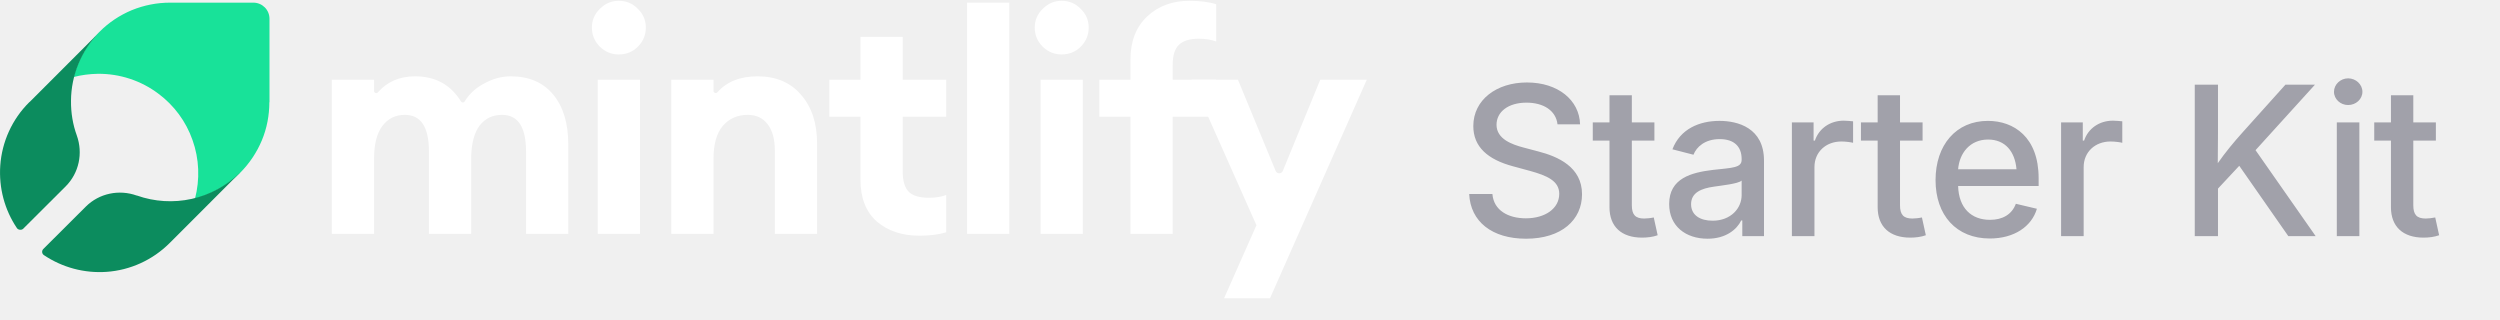
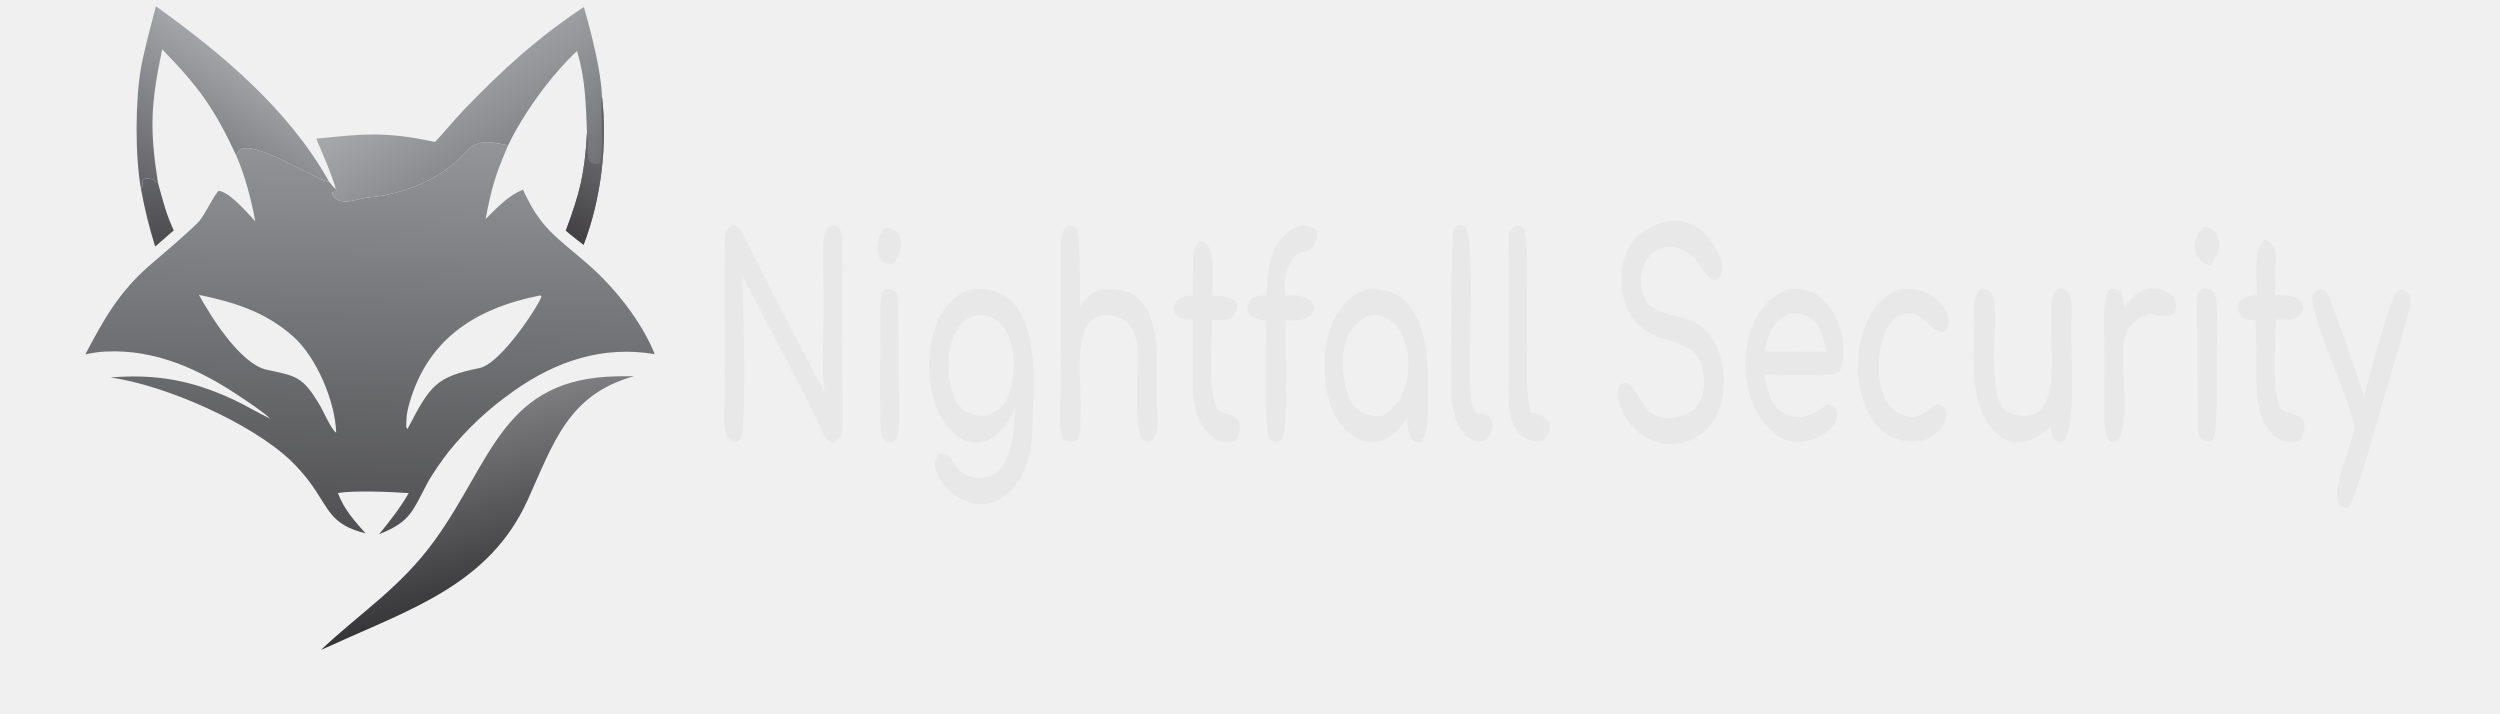
- <svg xmlns="http://www.w3.org/2000/svg" width="180" height="23" viewBox="0 0 180 23" fill="none">
-   <path d="M91.44 21.476H88.133L90.464 16.216L85.802 5.74H89.132L91.847 12.307C91.943 12.536 92.268 12.536 92.362 12.306L95.058 5.74H98.409L91.44 21.476Z" fill="white" />
-   <path d="M81.393 16.837V8.403H79.152V5.74H81.393V4.297C81.393 2.98 81.792 1.944 82.592 1.19C83.391 0.435 84.404 0.058 85.633 0.058C86.387 0.058 87.031 0.139 87.564 0.302V2.988C87.208 2.854 86.794 2.788 86.32 2.788C85.655 2.788 85.174 2.936 84.878 3.232C84.582 3.513 84.434 3.994 84.434 4.674V5.74H87.564V8.403H84.434V16.837H81.393Z" fill="white" />
-   <path d="M76.433 3.92C75.915 3.92 75.463 3.735 75.079 3.365C74.694 2.98 74.502 2.521 74.502 1.989C74.502 1.456 74.694 1.005 75.079 0.635C75.463 0.25 75.915 0.058 76.433 0.058C76.98 0.058 77.438 0.25 77.809 0.635C78.193 1.005 78.386 1.456 78.386 1.989C78.386 2.521 78.193 2.98 77.809 3.365C77.438 3.735 76.98 3.92 76.433 3.92ZM74.924 16.837V5.74H77.964V16.837H74.924Z" fill="white" />
-   <path d="M69.628 16.837V0.191H72.669V16.837H69.628Z" fill="white" />
-   <path d="M66.194 16.97C64.951 16.97 63.93 16.63 63.131 15.949C62.347 15.254 61.955 14.255 61.955 12.953V8.403H59.713V5.74H61.955V2.655H64.995V5.74H68.125V8.403H64.995V12.354C64.995 13.034 65.143 13.523 65.439 13.819C65.735 14.1 66.216 14.24 66.882 14.24C67.355 14.24 67.769 14.174 68.125 14.04V16.726C67.592 16.889 66.948 16.97 66.194 16.97Z" fill="white" />
-   <path d="M48.332 16.837V5.74H51.373V6.551C51.373 6.688 51.559 6.748 51.65 6.646C52.328 5.879 53.293 5.495 54.546 5.495C55.878 5.495 56.921 5.939 57.676 6.827C58.445 7.7 58.83 8.869 58.83 10.334V16.837H55.789V10.844C55.789 10.03 55.619 9.402 55.279 8.958C54.939 8.499 54.458 8.27 53.836 8.27C53.096 8.27 52.497 8.536 52.038 9.069C51.594 9.601 51.373 10.386 51.373 11.421V16.837H48.332Z" fill="white" />
-   <path d="M44.547 3.92C44.029 3.92 43.578 3.735 43.193 3.365C42.809 2.98 42.616 2.521 42.616 1.989C42.616 1.456 42.809 1.005 43.193 0.635C43.578 0.25 44.029 0.058 44.547 0.058C45.095 0.058 45.553 0.25 45.923 0.635C46.308 1.005 46.5 1.456 46.5 1.989C46.5 2.521 46.308 2.98 45.923 3.365C45.553 3.735 45.095 3.92 44.547 3.92ZM43.038 16.837V5.74H46.079V16.837H43.038Z" fill="white" />
-   <path d="M37.875 16.837V10.911C37.875 9.15 37.298 8.27 36.144 8.27C35.478 8.27 34.945 8.521 34.546 9.024C34.161 9.527 33.954 10.275 33.924 11.266V16.837H30.884V10.911C30.884 9.15 30.306 8.27 29.152 8.27C28.472 8.27 27.932 8.536 27.532 9.069C27.133 9.601 26.933 10.386 26.933 11.421V16.837H23.892V5.74H26.933V6.559C26.933 6.695 27.116 6.755 27.206 6.652C27.878 5.881 28.771 5.495 29.885 5.495C31.349 5.495 32.452 6.1 33.193 7.309C33.252 7.404 33.395 7.403 33.454 7.307C33.774 6.78 34.219 6.361 34.79 6.05C35.441 5.68 36.099 5.495 36.765 5.495C38.082 5.495 39.103 5.932 39.828 6.805C40.553 7.678 40.916 8.876 40.916 10.4V16.837H37.875Z" fill="white" />
-   <path d="M19.403 7.362V1.35C19.403 0.705 18.879 0.191 18.244 0.191H12.235C11.291 0.191 10.357 0.378 9.487 0.733C8.618 1.098 7.824 1.621 7.16 2.295L7.114 2.341C6.235 3.23 5.609 4.333 5.291 5.548C5.861 5.399 6.45 5.324 7.039 5.314C8.609 5.296 10.151 5.801 11.403 6.745C12.534 7.586 13.394 8.746 13.861 10.083C14.347 11.438 14.403 12.916 14.039 14.309C15.244 13.991 16.356 13.364 17.244 12.486L17.291 12.439C17.954 11.775 18.487 10.98 18.851 10.111C19.216 9.241 19.393 8.306 19.393 7.362H19.403Z" fill="#18E299" />
-   <path d="M5.112 7.26C5.121 5.416 5.857 3.646 7.151 2.324L2.151 7.326C2.133 7.344 2.114 7.354 2.095 7.372C0.876 8.583 0.14 10.204 0.019 11.918C-0.092 13.52 0.327 15.103 1.22 16.426C1.306 16.552 1.537 16.593 1.667 16.472L4.73 13.417C5.689 12.458 5.987 11.033 5.531 9.757C5.242 8.965 5.103 8.117 5.112 7.26Z" fill="#0C8C5E" />
-   <path d="M17.262 12.44C16.303 13.38 15.102 14.032 13.799 14.321C12.486 14.61 11.127 14.526 9.861 14.079C9.861 14.079 9.851 14.079 9.842 14.079C8.567 13.622 7.142 13.921 6.183 14.871L3.12 17.926C2.99 18.056 3.009 18.27 3.167 18.373C4.489 19.258 6.072 19.686 7.673 19.574C9.386 19.453 10.997 18.717 12.216 17.497L12.263 17.451L17.262 12.449V12.44Z" fill="#0C8C5E" />
-   <text x="105" y="17" font-family="Inter, ui-sans-serif, system-ui, -apple-system, sans-serif" font-size="15" font-weight="500" fill="#A1A1AA" letter-spacing="-0.01em">Starter Kit</text>
+ <svg xmlns="http://www.w3.org/2000/svg" version="1.1" style="display: block;" viewBox="0 0 2048 585" width="1023" height="292" preserveAspectRatio="none">
+   <defs>
+     <linearGradient id="Gradient1" gradientUnits="userSpaceOnUse" x1="133.562" y1="194.869" x2="121.364" y2="145.662">
+       <stop class="stop0" offset="0" stop-opacity="1" stop-color="rgb(78,77,80)" />
+       <stop class="stop1" offset="1" stop-opacity="1" stop-color="rgb(99,100,105)" />
+     </linearGradient>
+     <linearGradient id="Gradient2" gradientUnits="userSpaceOnUse" x1="141.089" y1="163.584" x2="208.984" y2="60.87">
+       <stop class="stop0" offset="0" stop-opacity="1" stop-color="rgb(101,101,106)" />
+       <stop class="stop1" offset="1" stop-opacity="1" stop-color="rgb(162,164,168)" />
+     </linearGradient>
+     <linearGradient id="Gradient3" gradientUnits="userSpaceOnUse" x1="408.557" y1="494.301" x2="370.462" y2="337.668">
+       <stop class="stop0" offset="0" stop-opacity="1" stop-color="rgb(53,53,56)" />
+       <stop class="stop1" offset="1" stop-opacity="1" stop-color="rgb(126,126,128)" />
+     </linearGradient>
+     <linearGradient id="Gradient4" gradientUnits="userSpaceOnUse" x1="464.339" y1="189.533" x2="493.929" y2="136.179">
+       <stop class="stop0" offset="0" stop-opacity="1" stop-color="rgb(67,65,68)" />
+       <stop class="stop1" offset="1" stop-opacity="1" stop-color="rgb(100,100,102)" />
+     </linearGradient>
+     <linearGradient id="Gradient5" gradientUnits="userSpaceOnUse" x1="431.56" y1="172.529" x2="355.138" y2="54.629">
+       <stop class="stop0" offset="0" stop-opacity="1" stop-color="rgb(113,114,117)" />
+       <stop class="stop1" offset="1" stop-opacity="1" stop-color="rgb(166,168,172)" />
+     </linearGradient>
+     <linearGradient id="Gradient6" gradientUnits="userSpaceOnUse" x1="297.922" y1="434.153" x2="307.88" y2="112.989">
+       <stop class="stop0" offset="0" stop-opacity="1" stop-color="rgb(81,81,83)" />
+       <stop class="stop1" offset="1" stop-opacity="1" stop-color="rgb(147,149,152)" />
+     </linearGradient>
+   </defs>
+   <path transform="translate(0,0)" fill="url(#Gradient6)" d="M 275.077 155.045 C 276.149 156.176 275.861 155.611 275.985 157.326 C 274.291 157.259 273.18 157.026 271.806 158.054 C 276.782 170.927 292.872 162.585 302.206 161.817 C 330.184 159.516 363.507 145.95 381.558 124.538 C 392.358 111.728 407.558 117.992 415.799 118.992 L 416.293 119.049 C 405.523 144.157 402.893 153.137 397.781 179.592 C 407.868 169.814 415.425 161.001 428.377 155.425 C 443.258 187.762 454.982 193.426 481.393 216.406 C 503.467 235.612 525.246 262.951 536.399 290.352 C 493.94 283.129 455.459 295.972 420.796 320.595 C 400.703 334.598 382.714 351.399 367.372 370.489 C 362.635 376.502 354.167 388.547 350.548 395.254 C 338.046 418.423 336.988 427.497 310.562 437.944 C 319.168 427.471 328.06 416.068 334.809 404.275 C 320.582 403.189 290.423 401.96 276.819 404.132 C 281.676 417.393 290.226 426.815 299.485 437.272 C 270.715 429.957 270.112 418.114 254.713 396.585 C 249.74 389.738 244.164 383.349 238.051 377.496 C 205.259 346.4 134.934 315.657 90.516 309.432 C 127.938 306.398 157.28 311.724 191.515 327.746 C 201.522 332.43 212.064 338.844 221.462 343.217 C 214.498 336.911 205.546 331.107 197.7 325.803 C 164.196 303.155 127.797 286.159 86.543 288.206 C 80.934 288.466 75.364 289.258 69.905 290.572 C 84.474 262.627 97.545 239.438 121.991 218.084 C 135.469 206.311 149.667 194.804 162.431 182.119 C 167.47 177.112 176.029 158.347 179.278 156.415 C 188.523 157.734 202.441 174.304 209.121 181.418 C 205.733 163.116 200.87 144.495 193.486 127.374 C 193.732 126.978 195.548 123.585 195.484 123.66 C 205.467 111.861 263.754 150.735 269.562 148.887 C 271.035 150.714 273.268 153.749 275.077 155.045 z M 275.398 354.626 C 274.565 329.12 259.353 292.706 239.907 275.604 C 216.958 255.42 191.939 247.811 162.949 241.692 C 173.28 260.583 197.251 298.461 218.495 303.101 C 242.744 308.397 247.94 308.244 262.339 332.778 C 264.802 336.973 271.494 352.142 275.04 354.394 L 275.398 354.626 z M 334.087 351.227 C 352.525 315.668 357.399 308.894 392.842 301.726 C 407.892 298.683 433.547 262.224 441.656 247.278 C 442.407 245.876 443.07 244.428 443.64 242.943 C 443.331 242.711 442.804 242.224 442.495 242.198 C 388.53 252.905 348.434 278.873 334.231 334.861 C 332.94 339.951 332.86 344.882 332.814 350.082 L 333.57 351.505 L 334.087 351.227 z" />
+   <path transform="translate(0,0)" fill="url(#Gradient5)" d="M 356.362 116.385 C 364.128 108.24 371.732 98.663 379.957 90.1 C 411.724 57.026 440.107 31.144 478.273 5.75 C 483.86 24.686 492.597 58.741 493.102 78.744 C 497.889 118.318 492.374 163.631 478.054 200.694 C 473.531 197.1 467.816 192.804 463.516 189.111 C 475.036 158.074 479.004 142.559 480.865 108.669 C 479.906 85.333 479.556 64.347 472.666 41.799 C 451.343 61.802 428.78 92.893 416.293 119.049 L 415.799 118.992 C 407.558 117.992 392.358 111.728 381.558 124.538 C 363.507 145.95 330.184 159.516 302.206 161.817 C 292.872 162.585 276.782 170.927 271.806 158.054 C 273.18 157.026 274.291 157.259 275.985 157.326 C 275.861 155.611 276.149 156.176 275.077 155.045 C 272.234 143.86 263.719 124.793 259.085 113.696 C 299.262 109.499 316.165 107.826 356.362 116.385 z" />
+   <path transform="translate(0,0)" fill="url(#Gradient4)" d="M 493.102 78.744 C 497.889 118.318 492.374 163.631 478.054 200.694 C 473.531 197.1 467.816 192.804 463.516 189.111 C 475.036 158.074 479.004 142.559 480.865 108.669 C 482.273 116.288 480.247 123.622 482.533 131.946 C 483.999 133.841 488.781 135.033 491.035 134.06 C 495.076 124.648 491.324 92.525 493.102 78.744 z" />
+   <path transform="translate(0,0)" fill="rgb(233,232,232)" d="M 795.695 237.179 C 796.922 237.058 798.152 236.963 799.383 236.896 C 848.34 234.272 847.975 298.371 846.329 331.752 C 845.329 352.01 847.27 363.922 839.722 383.494 C 828.619 412.282 801.968 423.615 777.489 402.025 C 771.062 396.31 760.825 381.122 768.78 372.873 C 771.344 371.516 771.766 371.419 774.593 371.908 C 778.121 373.775 779.95 377.236 782.144 380.584 C 788.297 392.473 807.413 395.178 817.11 386.822 C 830.205 375.536 830.414 350.03 831.984 333.764 L 829.165 339.277 C 809.249 378.291 776.638 365.027 765.299 328.591 C 756.102 299.039 760.722 247.795 795.695 237.179 z M 807.93 340.884 C 816.883 337.419 822.672 333.403 826.226 324.11 C 834.895 301.442 832.436 256.253 799.212 258.139 C 775 266.132 774.044 300.575 780.1 321.374 C 784.133 335.226 793.702 341.605 807.93 340.884 z" />
+   <path transform="translate(0,0)" fill="url(#Gradient3)" d="M 506.276 308.508 L 519.396 308.411 C 465.366 323.33 453.511 363.074 432.239 409.982 C 400.969 478.938 336.682 499.194 272.27 528.669 L 262.901 532.826 C 295.683 501.888 328.021 481.708 355.873 443.289 C 403.561 377.509 411.602 309.757 506.276 308.508 z" />
+   <path transform="translate(0,0)" fill="rgb(233,232,232)" d="M 1119.25 237.27 C 1168.88 232.825 1170.53 291.088 1169.84 326.106 C 1169.65 335.848 1171.61 357.456 1162.22 363.061 C 1153.36 362.385 1152.9 349.108 1152.93 342.58 L 1145.09 352.673 C 1123.77 374.963 1097.22 355.957 1089.67 331.51 C 1080.11 300.559 1083.51 249.789 1119.25 237.27 z M 1131.62 341.211 C 1165.07 325.756 1159.52 256.295 1123.29 258.157 C 1097.1 267.821 1096.87 298.591 1103.73 322.07 C 1107.64 335.414 1117.73 341.804 1131.62 341.211 z" />
+   <path transform="translate(0,0)" fill="rgb(233,232,232)" d="M 598.96 184.41 C 602.427 185.09 604.95 185.63 606.792 188.916 C 614.476 202.622 621.283 216.922 628.417 230.947 C 643.628 261.363 659.335 291.529 675.532 321.432 C 675.289 319.439 675.066 317.444 674.864 315.447 C 672.934 295.729 674.902 271.981 674.694 251.783 C 674.748 233.643 674.074 215.585 674.565 197.451 C 675.02 180.627 690.103 180.977 690.089 196.584 C 690.063 223.98 689.435 251.386 689.634 278.789 C 689.769 294.07 689.982 309.349 690.271 324.627 C 690.424 333.792 690.768 343.545 690.064 352.69 C 689.661 357.938 686.143 360.508 682.334 363.512 C 679.55 361.992 676.488 359.461 675.111 356.548 C 653.998 311.884 630.086 268.702 607.577 224.836 C 609.281 239.533 611.448 350.765 607.151 358.964 C 605.942 361.27 604.946 361.797 602.619 362.547 C 592.962 361.099 592.997 348.302 593.177 340.591 C 594.311 291.852 592.423 243.017 593.762 194.332 C 593.879 190.081 596.188 187.278 598.96 184.41 z" />
+   <path transform="translate(0,0)" fill="url(#Gradient2)" d="M 127.693 5.141 C 181.73 43.807 236.686 89.976 269.562 148.887 C 263.754 150.735 205.467 111.861 195.484 123.66 C 195.548 123.585 193.732 126.978 193.486 127.374 C 175.449 88.693 162.772 71.166 132.848 40.404 C 123.528 85.255 122.444 105.366 129.426 150.002 L 127.825 150.069 C 127.062 146.578 123.153 146.726 119.944 146.242 C 116.919 147.377 117.756 146.569 116.481 149.298 C 117.231 153.123 117.483 151.692 115.501 155.018 C 110.569 127.898 110.767 81.783 115.613 55.035 C 118.007 41.821 124.153 18.693 127.693 5.141 z" />
+   <path transform="translate(0,0)" fill="rgb(233,232,232)" d="M 1366.91 181.269 C 1386.32 179.258 1397.12 189.552 1406.62 205.492 C 1410.75 212.426 1414.07 225.084 1405.03 229.837 C 1396.67 227.864 1392.78 214.981 1385.55 209.215 C 1364.67 192.555 1341.2 208.842 1344.46 234.604 C 1348.14 263.581 1378.67 253.906 1395.67 269.357 C 1416.32 288.008 1418.26 331.475 1398.4 351.554 C 1389.17 360.89 1380.15 363.376 1367.56 364.391 C 1346.24 362.339 1331.4 348.655 1325.64 327.975 C 1322.97 318.403 1329.71 309.305 1336.2 316.397 C 1344.62 325.603 1348.52 342.845 1364.82 342.812 C 1390.16 342.761 1399.61 325.964 1394.73 302.501 C 1389.58 277.665 1365.1 282.578 1349 271.676 C 1338.68 264.659 1331.63 253.774 1329.45 241.487 C 1324.07 211.962 1336.28 186.864 1366.91 181.269 z" />
+   <path transform="translate(0,0)" fill="rgb(233,232,232)" d="M 1463.93 237.198 C 1466.39 236.903 1468.87 236.75 1471.36 236.738 C 1501.94 236.408 1517.66 281.137 1506.67 305.277 C 1505.12 308.69 1453.65 307.051 1445.54 307.038 C 1447.38 321.463 1451.92 338.303 1468.98 341.565 C 1480.01 343.674 1487.66 337.881 1496.29 331.968 C 1499.22 331.601 1501.88 333.691 1504 335.439 C 1511.52 350.685 1479.48 369.257 1460.8 359.612 C 1418.95 338.003 1418.9 255.816 1463.93 237.198 z M 1445.61 288.134 L 1476.16 288.358 L 1496.46 288.302 C 1491.7 268.679 1488.2 255.354 1464.79 257.185 C 1451.61 264.406 1448.47 274.155 1445.61 288.134 z" />
+   <path transform="translate(0,0)" fill="rgb(233,232,232)" d="M 873.748 184.739 C 876.63 184.99 879.604 185.173 881.751 187.308 C 885.532 191.067 884.51 242.045 884.651 250.984 L 884.802 250.796 C 889.492 245.042 894.937 238.432 903.014 237.514 C 958.953 231.157 945.6 302.488 948.065 336.595 C 948.645 344.615 949.619 357.693 941.895 361.932 C 939.398 362.046 937.64 361.715 935.701 360.038 C 928.585 353.883 932.836 295.905 931.708 283.083 C 930.042 271.813 925.574 262.106 913.666 259.156 C 873.238 249.141 887.429 317.638 885.075 339.946 C 884.28 347.48 887.671 357.639 879.75 362.06 C 876.99 362.316 873.103 361.648 871.157 359.954 C 868.742 356.833 868.096 347.565 868.193 343.993 C 869.349 303.182 868.579 262.331 868.946 221.512 C 869.03 212.152 867.32 191.259 873.748 184.739 z" />
+   <path transform="translate(0,0)" fill="rgb(233,232,232)" d="M 1622.98 236.507 C 1630.27 236.603 1631.95 239.722 1633.47 246.33 C 1637.58 264.139 1625.21 332.2 1646.94 338.905 C 1700.37 355.397 1671.93 262.338 1682.96 239.382 C 1691.62 231.817 1696.67 241.165 1696.94 249.1 C 1697.22 257.291 1696.9 265.78 1696.69 273.95 C 1696.79 289.958 1701.03 355.764 1689.41 362.155 C 1685.26 362.115 1686.82 362.444 1682.91 360.138 C 1680.67 356.561 1680.43 353.842 1679.69 349.713 C 1678.87 350.518 1678.04 351.313 1677.2 352.1 C 1663.46 364.934 1645.86 367.289 1632.61 352.428 C 1610.39 327.494 1618.81 287.057 1617.05 256.177 C 1616.66 249.46 1617.9 241.148 1622.98 236.507 z" />
+   <path transform="translate(0,0)" fill="rgb(233,232,232)" d="M 1899.38 236.551 C 1902.04 236.625 1902.51 236.834 1904.97 237.886 C 1909.6 242.564 1932.56 313.556 1936.92 325.4 C 1938.63 315.076 1958.26 243.638 1963.49 239.052 C 1965.7 237.111 1967.07 237.288 1969.8 237.397 C 1975.93 241.773 1975.37 246.788 1973.68 253.635 C 1967.45 278.876 1959.39 303.728 1952.14 328.73 C 1948.69 340.222 1929.3 412.657 1923.06 416.307 C 1899.79 417.361 1931.19 359.011 1928.38 347.74 C 1919.8 313.277 1900.43 280.542 1894.22 245.698 C 1893.56 241.985 1896.95 238.776 1899.38 236.551 z" />
+   <path transform="translate(0,0)" fill="rgb(233,232,232)" d="M 1556.26 237.175 C 1572.56 235.956 1581.86 238.599 1592.31 252.01 C 1596.16 256.954 1599.02 267.788 1592.99 271.612 C 1586.12 275.976 1575.3 258.306 1567.54 257.199 C 1550.41 254.803 1543 271.116 1540.39 285.871 C 1536.96 305.164 1538.85 336.251 1562.62 341.499 C 1569.27 342.967 1574.43 339.838 1579.68 335.988 C 1584.61 331.957 1585.37 330.366 1591.42 332.661 C 1600.69 341.94 1585.97 358.637 1576.7 360.726 C 1512.17 375.272 1504.04 255.646 1556.26 237.175 z" />
+   <path transform="translate(0,0)" fill="rgb(233,232,232)" d="M 1064.42 185.007 C 1074.43 184.102 1083.11 187.752 1077.29 199.389 C 1074.3 205.344 1069.2 206.038 1063.25 207.653 C 1052.33 218.831 1052.88 227.188 1052.31 242.195 C 1053.51 242.193 1057.5 242.392 1058.46 242.253 C 1070.33 240.549 1086.11 252.556 1069.29 261.123 C 1065.08 263.267 1058.4 262.724 1053.25 262.613 C 1052.72 293.183 1054.43 320.608 1052.61 351.4 C 1052.09 355.245 1052.01 356.516 1050.14 360.028 C 1046.95 362.448 1048.35 361.95 1044.53 362.289 C 1043.02 361.724 1041.32 361.055 1040.16 359.89 C 1034.74 354.421 1037.28 275.808 1037.28 262.912 C 1028.03 262.19 1016.5 258.126 1024.46 245.996 C 1026.96 242.179 1033.04 242.43 1037.51 242.138 C 1037.92 219.431 1040.62 195.097 1064.42 185.007 z" />
+   <path transform="translate(0,0)" fill="rgb(233,232,232)" d="M 1855.18 196.367 C 1866.35 200.494 1864.27 210.601 1864.19 220.681 C 1864.14 227.816 1863.94 234.865 1863.95 242.009 C 1871.71 241.966 1886.03 241.279 1886.8 252.456 C 1884.24 263.126 1873.29 262.491 1864.92 261.818 C 1863.85 273.451 1860.82 324.744 1868.39 334.621 C 1872.28 339.696 1882.2 338.233 1886.94 344.541 C 1889.05 350.241 1887.12 354.51 1885.12 359.996 C 1877.43 365.369 1867.56 361.588 1861.43 355.614 C 1846.48 341.051 1848.69 315.086 1848.49 295.875 C 1848.37 284.716 1848.12 273.559 1847.76 262.406 C 1844.63 262.38 1838.68 262.712 1836.81 260.263 C 1827.58 248.145 1838.01 242.187 1848.8 241.987 C 1849 229.435 1845.55 204.814 1855.18 196.367 z" />
+   <path transform="translate(0,0)" fill="rgb(233,232,232)" d="M 983.017 197.392 C 997.539 198.899 993.003 231.182 992.964 242.254 C 1000.97 242.127 1021.28 243.985 1010.35 258.793 C 1007.2 263.069 998.305 262.403 992.91 262.396 C 993.554 279.829 988.993 319.642 997.127 334.629 C 999.594 339.175 1010.06 339.187 1014.38 344.401 C 1016.82 349.646 1015.32 354.329 1013.71 359.659 C 1005.39 365.267 996.496 362.118 989.965 355.352 C 974.672 339.508 977.019 315.746 977.154 295.437 L 977.186 262.25 C 969.783 262.464 962.219 261.531 961.513 252.148 C 962.204 249.207 962.842 247.949 965.038 245.819 L 965.426 245.449 C 968.532 242.447 972.769 242.551 977.148 242.131 L 977.325 216.953 C 977.429 208.814 977.235 203.038 983.017 197.392 z" />
+   <path transform="translate(0,0)" fill="rgb(233,232,232)" d="M 1193.95 184.466 C 1196.88 184.572 1197.38 184.707 1200.12 185.791 C 1210 194.856 1200.76 314.363 1205.94 331.706 C 1209.18 342.549 1211.17 336.505 1219.53 341.172 C 1225.19 347.282 1222.65 355.848 1217.02 361.112 C 1197.74 366.789 1189.27 339.706 1189.22 325.061 C 1189.05 280.256 1188.44 235.217 1190.16 190.452 C 1190.23 188.579 1192.72 185.852 1193.95 184.466 z" />
+   <path transform="translate(0,0)" fill="rgb(233,232,232)" d="M 1241.15 184.658 C 1244.22 185.259 1248.11 185.725 1249 189.324 C 1251.6 199.913 1250.67 211.85 1250.7 222.817 L 1250.95 284.728 C 1251.04 301.399 1249.77 322.471 1254.03 337.987 C 1268.85 340.676 1275.45 349.667 1263.85 361.692 C 1239.39 364.51 1235.58 339.713 1235.65 320.878 C 1235.81 279.787 1235.39 238.669 1235.87 197.586 C 1235.95 190.527 1235.98 189.392 1241.15 184.658 z" />
+   <path transform="translate(0,0)" fill="rgb(233,232,232)" d="M 1740.12 251.681 C 1747.08 242.15 1754.9 235.523 1767.56 236.582 C 1775.2 237.221 1783.95 243.925 1782.83 252.265 C 1781.48 262.432 1766.8 258.227 1760.06 257.148 C 1734.67 267.275 1739.56 285.549 1739.84 309.25 C 1739.81 316.25 1744.29 370.92 1727.76 361.581 C 1723.72 355.441 1724 344.94 1723.92 337.627 L 1723.82 276.905 C 1723.83 266.924 1721.71 243.748 1728.56 236.757 C 1740.01 236.605 1739.19 242.39 1740.12 251.681 z" />
+   <path transform="translate(0,0)" fill="rgb(233,232,232)" d="M 1804.36 236.684 C 1812.66 236.481 1815.12 239.963 1815.71 247.63 C 1816.43 258.973 1816.56 270.212 1816.21 281.627 C 1815.46 306.248 1817.08 331.358 1814.6 355.853 C 1814.36 358.21 1812.6 360.579 1811.12 362.349 C 1804.36 361.594 1800.89 359.984 1800.69 352.7 C 1799.73 316.625 1800.6 280.553 1799.3 244.469 C 1799.17 240.929 1801.93 238.787 1804.36 236.684 z" />
+   <path transform="translate(0,0)" fill="rgb(233,232,232)" d="M 725.742 236.642 C 734.844 237.38 735.719 240.846 735.846 249.352 C 736.293 281.055 736.351 312.803 736.534 344.516 C 736.576 351.781 736.723 356.645 731.784 362.252 C 731.222 362.268 730.661 362.269 730.099 362.254 C 725.779 362.16 721.925 359.502 721.709 354.9 C 720.098 320.406 721.517 285.592 721.242 251.03 C 721.196 245.225 721.384 240.691 725.742 236.642 z" />
+   <path transform="translate(0,0)" fill="url(#Gradient1)" d="M 115.501 155.018 C 117.483 151.692 117.231 153.123 116.481 149.298 C 117.756 146.569 116.919 147.377 119.944 146.242 C 123.153 146.726 127.062 146.578 127.825 150.069 L 129.426 150.002 C 134.063 166.1 135.292 173.22 142.312 188.906 C 137.185 193.263 132.105 197.676 127.074 202.144 C 122.031 185.327 118.728 172.497 115.501 155.018 z" />
+   <path transform="translate(0,0)" fill="rgb(233,232,232)" d="M 1806.18 185.725 C 1822.23 189.069 1820.07 207.863 1810.16 217.49 C 1794.24 213.547 1794.53 194.914 1806.18 185.725 z" />
+   <path transform="translate(0,0)" fill="rgb(233,232,232)" d="M 725.086 186.796 C 742.628 186.931 740.733 206.494 730.95 216.457 C 730.215 216.516 729.478 216.541 728.741 216.531 C 716.052 216.272 716.514 195.086 725.086 186.796 z" />
</svg>
